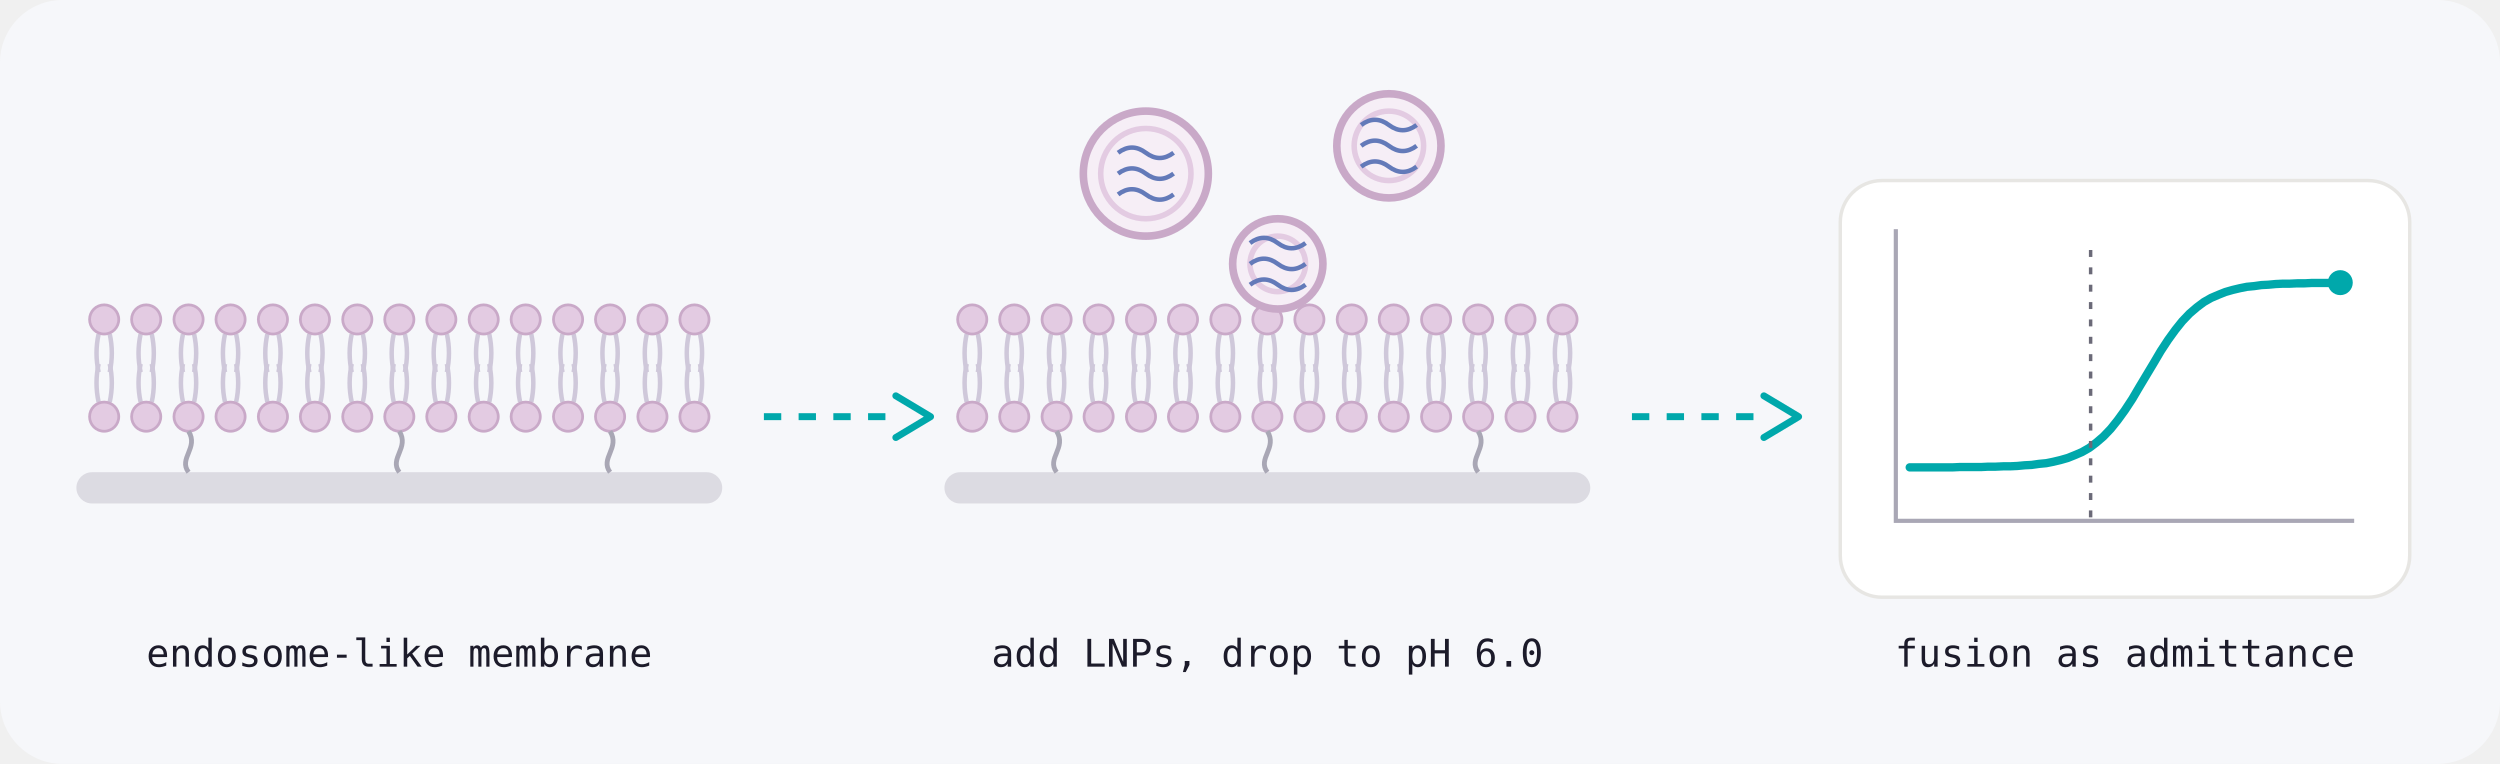
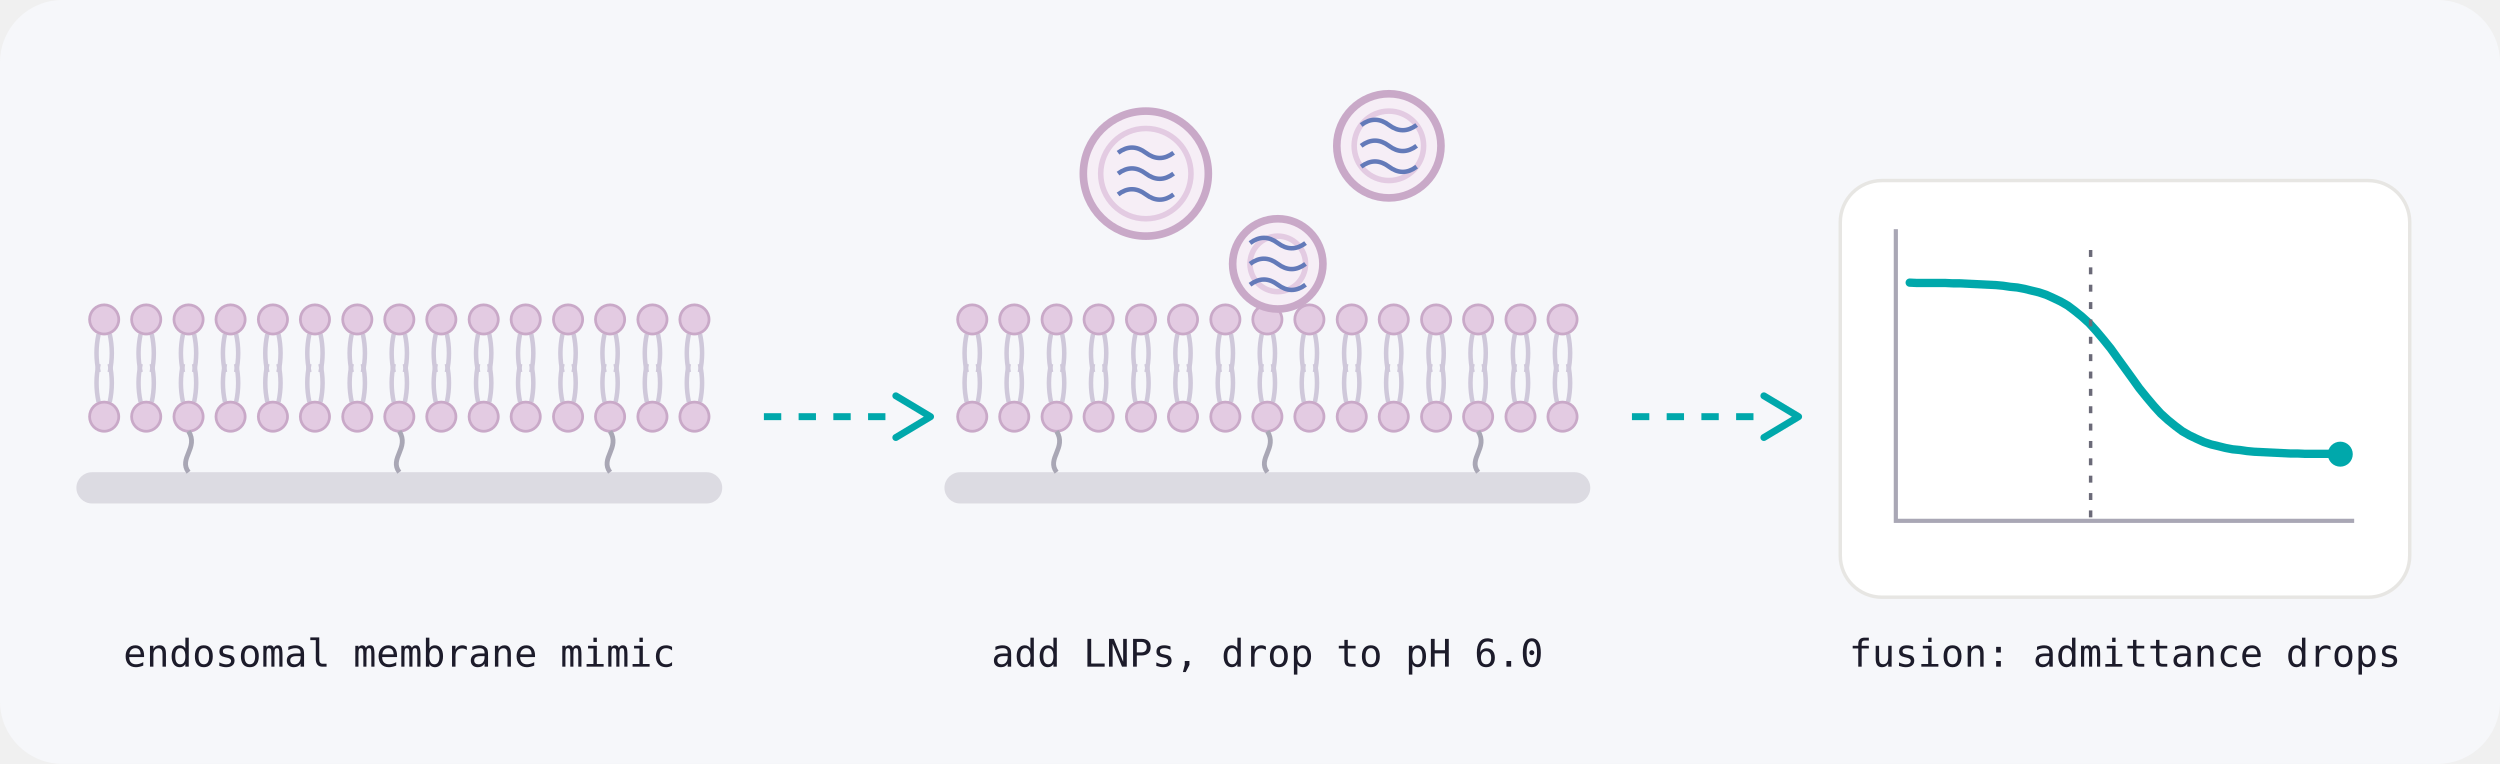
- <svg xmlns="http://www.w3.org/2000/svg" viewBox="0 0 720 220" role="img" aria-label="Assay: endosome-like membrane, add lipid nanoparticles, read the membrane signal in real time">
+ <svg xmlns="http://www.w3.org/2000/svg" viewBox="0 0 720 220" role="img" aria-label="Assay: endosomal membrane mimic, add lipid nanoparticles, read the membrane signal in real time">
  <rect width="720" height="220" rx="18" fill="#F6F7FA" />
  <rect x="22" y="136" width="186" height="9" rx="4.5" fill="#DCDBE2" />
  <path d="M28.4 96.2q-1.2 5.5 0 11.0M31.6 96.2q1.2 5.5 0 11.0" stroke="#CFC8DA" stroke-width="1.3" fill="none" />
  <circle cx="30.0" cy="92.0" r="4.2" fill="#E3CBE2" stroke="#C9A9C8" stroke-width=".8" />
  <path d="M28.4 115.8q-1.2 -5.5 0 -11.0M31.6 115.8q1.2 -5.5 0 -11.0" stroke="#CFC8DA" stroke-width="1.3" fill="none" />
  <circle cx="30.0" cy="120.0" r="4.2" fill="#E3CBE2" stroke="#C9A9C8" stroke-width=".8" />
  <path d="M40.5 96.2q-1.2 5.5 0 11.0M43.7 96.2q1.2 5.5 0 11.0" stroke="#CFC8DA" stroke-width="1.3" fill="none" />
  <circle cx="42.1" cy="92.0" r="4.2" fill="#E3CBE2" stroke="#C9A9C8" stroke-width=".8" />
  <path d="M40.5 115.8q-1.2 -5.5 0 -11.0M43.7 115.8q1.2 -5.5 0 -11.0" stroke="#CFC8DA" stroke-width="1.3" fill="none" />
  <circle cx="42.1" cy="120.0" r="4.2" fill="#E3CBE2" stroke="#C9A9C8" stroke-width=".8" />
  <path d="M52.7 96.2q-1.2 5.5 0 11.0M55.9 96.2q1.2 5.5 0 11.0" stroke="#CFC8DA" stroke-width="1.3" fill="none" />
  <circle cx="54.3" cy="92.0" r="4.2" fill="#E3CBE2" stroke="#C9A9C8" stroke-width=".8" />
  <path d="M52.7 115.8q-1.2 -5.5 0 -11.0M55.9 115.8q1.2 -5.5 0 -11.0" stroke="#CFC8DA" stroke-width="1.3" fill="none" />
  <circle cx="54.3" cy="120.0" r="4.2" fill="#E3CBE2" stroke="#C9A9C8" stroke-width=".8" />
  <path d="M64.8 96.2q-1.2 5.5 0 11.0M68.0 96.2q1.2 5.5 0 11.0" stroke="#CFC8DA" stroke-width="1.3" fill="none" />
  <circle cx="66.4" cy="92.0" r="4.2" fill="#E3CBE2" stroke="#C9A9C8" stroke-width=".8" />
  <path d="M64.8 115.8q-1.2 -5.5 0 -11.0M68.0 115.8q1.2 -5.5 0 -11.0" stroke="#CFC8DA" stroke-width="1.3" fill="none" />
  <circle cx="66.4" cy="120.0" r="4.2" fill="#E3CBE2" stroke="#C9A9C8" stroke-width=".8" />
  <path d="M77.0 96.2q-1.2 5.5 0 11.0M80.2 96.2q1.2 5.5 0 11.0" stroke="#CFC8DA" stroke-width="1.3" fill="none" />
  <circle cx="78.6" cy="92.0" r="4.2" fill="#E3CBE2" stroke="#C9A9C8" stroke-width=".8" />
  <path d="M77.0 115.8q-1.2 -5.5 0 -11.0M80.2 115.8q1.2 -5.5 0 -11.0" stroke="#CFC8DA" stroke-width="1.3" fill="none" />
  <circle cx="78.6" cy="120.0" r="4.2" fill="#E3CBE2" stroke="#C9A9C8" stroke-width=".8" />
  <path d="M89.1 96.2q-1.2 5.5 0 11.0M92.3 96.2q1.2 5.5 0 11.0" stroke="#CFC8DA" stroke-width="1.3" fill="none" />
  <circle cx="90.7" cy="92.0" r="4.2" fill="#E3CBE2" stroke="#C9A9C8" stroke-width=".8" />
  <path d="M89.1 115.8q-1.2 -5.5 0 -11.0M92.3 115.8q1.2 -5.5 0 -11.0" stroke="#CFC8DA" stroke-width="1.3" fill="none" />
  <circle cx="90.7" cy="120.0" r="4.2" fill="#E3CBE2" stroke="#C9A9C8" stroke-width=".8" />
  <path d="M101.3 96.2q-1.2 5.5 0 11.0M104.5 96.2q1.2 5.5 0 11.0" stroke="#CFC8DA" stroke-width="1.3" fill="none" />
  <circle cx="102.9" cy="92.0" r="4.2" fill="#E3CBE2" stroke="#C9A9C8" stroke-width=".8" />
  <path d="M101.3 115.8q-1.2 -5.5 0 -11.0M104.5 115.8q1.2 -5.5 0 -11.0" stroke="#CFC8DA" stroke-width="1.3" fill="none" />
  <circle cx="102.9" cy="120.0" r="4.2" fill="#E3CBE2" stroke="#C9A9C8" stroke-width=".8" />
  <path d="M113.4 96.2q-1.2 5.5 0 11.0M116.6 96.2q1.2 5.5 0 11.0" stroke="#CFC8DA" stroke-width="1.3" fill="none" />
  <circle cx="115.0" cy="92.0" r="4.2" fill="#E3CBE2" stroke="#C9A9C8" stroke-width=".8" />
  <path d="M113.4 115.8q-1.2 -5.5 0 -11.0M116.6 115.8q1.2 -5.5 0 -11.0" stroke="#CFC8DA" stroke-width="1.3" fill="none" />
  <circle cx="115.0" cy="120.0" r="4.2" fill="#E3CBE2" stroke="#C9A9C8" stroke-width=".8" />
  <path d="M125.5 96.2q-1.2 5.5 0 11.0M128.7 96.2q1.2 5.5 0 11.0" stroke="#CFC8DA" stroke-width="1.3" fill="none" />
  <circle cx="127.1" cy="92.0" r="4.2" fill="#E3CBE2" stroke="#C9A9C8" stroke-width=".8" />
  <path d="M125.5 115.8q-1.2 -5.5 0 -11.0M128.7 115.8q1.2 -5.5 0 -11.0" stroke="#CFC8DA" stroke-width="1.3" fill="none" />
  <circle cx="127.1" cy="120.0" r="4.2" fill="#E3CBE2" stroke="#C9A9C8" stroke-width=".8" />
  <path d="M137.7 96.2q-1.2 5.5 0 11.0M140.9 96.2q1.2 5.5 0 11.0" stroke="#CFC8DA" stroke-width="1.3" fill="none" />
  <circle cx="139.3" cy="92.0" r="4.2" fill="#E3CBE2" stroke="#C9A9C8" stroke-width=".8" />
  <path d="M137.7 115.8q-1.2 -5.5 0 -11.0M140.9 115.8q1.2 -5.5 0 -11.0" stroke="#CFC8DA" stroke-width="1.3" fill="none" />
  <circle cx="139.3" cy="120.0" r="4.2" fill="#E3CBE2" stroke="#C9A9C8" stroke-width=".8" />
  <path d="M149.8 96.2q-1.2 5.5 0 11.0M153.0 96.2q1.2 5.5 0 11.0" stroke="#CFC8DA" stroke-width="1.3" fill="none" />
  <circle cx="151.4" cy="92.0" r="4.2" fill="#E3CBE2" stroke="#C9A9C8" stroke-width=".8" />
  <path d="M149.8 115.8q-1.2 -5.5 0 -11.0M153.0 115.8q1.2 -5.5 0 -11.0" stroke="#CFC8DA" stroke-width="1.3" fill="none" />
  <circle cx="151.4" cy="120.0" r="4.2" fill="#E3CBE2" stroke="#C9A9C8" stroke-width=".8" />
  <path d="M162.0 96.2q-1.2 5.5 0 11.0M165.2 96.2q1.2 5.5 0 11.0" stroke="#CFC8DA" stroke-width="1.3" fill="none" />
  <circle cx="163.6" cy="92.0" r="4.2" fill="#E3CBE2" stroke="#C9A9C8" stroke-width=".8" />
  <path d="M162.0 115.8q-1.2 -5.5 0 -11.0M165.2 115.8q1.2 -5.5 0 -11.0" stroke="#CFC8DA" stroke-width="1.3" fill="none" />
  <circle cx="163.6" cy="120.0" r="4.2" fill="#E3CBE2" stroke="#C9A9C8" stroke-width=".8" />
  <path d="M174.1 96.2q-1.2 5.5 0 11.0M177.3 96.2q1.2 5.5 0 11.0" stroke="#CFC8DA" stroke-width="1.3" fill="none" />
  <circle cx="175.7" cy="92.0" r="4.2" fill="#E3CBE2" stroke="#C9A9C8" stroke-width=".8" />
  <path d="M174.1 115.8q-1.2 -5.5 0 -11.0M177.3 115.8q1.2 -5.5 0 -11.0" stroke="#CFC8DA" stroke-width="1.3" fill="none" />
  <circle cx="175.7" cy="120.0" r="4.2" fill="#E3CBE2" stroke="#C9A9C8" stroke-width=".8" />
  <path d="M186.3 96.2q-1.2 5.5 0 11.0M189.5 96.2q1.2 5.5 0 11.0" stroke="#CFC8DA" stroke-width="1.3" fill="none" />
  <circle cx="187.9" cy="92.0" r="4.2" fill="#E3CBE2" stroke="#C9A9C8" stroke-width=".8" />
  <path d="M186.3 115.8q-1.2 -5.5 0 -11.0M189.5 115.8q1.2 -5.5 0 -11.0" stroke="#CFC8DA" stroke-width="1.3" fill="none" />
  <circle cx="187.9" cy="120.0" r="4.2" fill="#E3CBE2" stroke="#C9A9C8" stroke-width=".8" />
  <path d="M198.4 96.2q-1.2 5.5 0 11.0M201.6 96.2q1.2 5.5 0 11.0" stroke="#CFC8DA" stroke-width="1.3" fill="none" />
  <circle cx="200.0" cy="92.0" r="4.2" fill="#E3CBE2" stroke="#C9A9C8" stroke-width=".8" />
  <path d="M198.4 115.8q-1.2 -5.5 0 -11.0M201.6 115.8q1.2 -5.5 0 -11.0" stroke="#CFC8DA" stroke-width="1.3" fill="none" />
  <circle cx="200.0" cy="120.0" r="4.2" fill="#E3CBE2" stroke="#C9A9C8" stroke-width=".8" />
  <path d="M54.3 136 c-3 -4 3 -7 0 -11.8" stroke="#A9A7B5" stroke-width="1.4" fill="none" />
  <path d="M115.0 136 c-3 -4 3 -7 0 -11.8" stroke="#A9A7B5" stroke-width="1.4" fill="none" />
  <path d="M175.7 136 c-3 -4 3 -7 0 -11.8" stroke="#A9A7B5" stroke-width="1.4" fill="none" />
  <path d="M220 120 H260" stroke="#00A8AB" stroke-width="2" stroke-dasharray="5 5" />
  <path d="M258 114 L268 120 L258 126" stroke="#00A8AB" stroke-width="2" fill="none" stroke-linecap="round" stroke-linejoin="round" />
  <g transform="translate(250 0)">
    <rect x="22" y="136" width="186" height="9" rx="4.5" fill="#DCDBE2" />
    <path d="M28.4 96.2q-1.2 5.5 0 11.0M31.6 96.2q1.2 5.5 0 11.0" stroke="#CFC8DA" stroke-width="1.3" fill="none" />
    <circle cx="30.0" cy="92.0" r="4.2" fill="#E3CBE2" stroke="#C9A9C8" stroke-width=".8" />
    <path d="M28.4 115.8q-1.2 -5.5 0 -11.0M31.6 115.8q1.2 -5.5 0 -11.0" stroke="#CFC8DA" stroke-width="1.3" fill="none" />
    <circle cx="30.0" cy="120.0" r="4.2" fill="#E3CBE2" stroke="#C9A9C8" stroke-width=".8" />
    <path d="M40.5 96.2q-1.2 5.5 0 11.0M43.7 96.2q1.2 5.5 0 11.0" stroke="#CFC8DA" stroke-width="1.3" fill="none" />
    <circle cx="42.1" cy="92.0" r="4.2" fill="#E3CBE2" stroke="#C9A9C8" stroke-width=".8" />
    <path d="M40.5 115.8q-1.2 -5.5 0 -11.0M43.7 115.8q1.2 -5.5 0 -11.0" stroke="#CFC8DA" stroke-width="1.3" fill="none" />
    <circle cx="42.1" cy="120.0" r="4.2" fill="#E3CBE2" stroke="#C9A9C8" stroke-width=".8" />
    <path d="M52.7 96.2q-1.2 5.5 0 11.0M55.9 96.2q1.2 5.5 0 11.0" stroke="#CFC8DA" stroke-width="1.3" fill="none" />
    <circle cx="54.3" cy="92.0" r="4.2" fill="#E3CBE2" stroke="#C9A9C8" stroke-width=".8" />
    <path d="M52.7 115.8q-1.2 -5.5 0 -11.0M55.9 115.8q1.2 -5.5 0 -11.0" stroke="#CFC8DA" stroke-width="1.3" fill="none" />
    <circle cx="54.3" cy="120.0" r="4.2" fill="#E3CBE2" stroke="#C9A9C8" stroke-width=".8" />
    <path d="M64.8 96.2q-1.2 5.5 0 11.0M68.0 96.2q1.2 5.5 0 11.0" stroke="#CFC8DA" stroke-width="1.3" fill="none" />
    <circle cx="66.4" cy="92.0" r="4.2" fill="#E3CBE2" stroke="#C9A9C8" stroke-width=".8" />
    <path d="M64.8 115.8q-1.2 -5.5 0 -11.0M68.0 115.8q1.2 -5.5 0 -11.0" stroke="#CFC8DA" stroke-width="1.3" fill="none" />
    <circle cx="66.4" cy="120.0" r="4.2" fill="#E3CBE2" stroke="#C9A9C8" stroke-width=".8" />
    <path d="M77.0 96.2q-1.2 5.5 0 11.0M80.2 96.2q1.2 5.5 0 11.0" stroke="#CFC8DA" stroke-width="1.3" fill="none" />
    <circle cx="78.6" cy="92.0" r="4.2" fill="#E3CBE2" stroke="#C9A9C8" stroke-width=".8" />
    <path d="M77.0 115.8q-1.2 -5.5 0 -11.0M80.2 115.8q1.2 -5.5 0 -11.0" stroke="#CFC8DA" stroke-width="1.3" fill="none" />
    <circle cx="78.6" cy="120.0" r="4.2" fill="#E3CBE2" stroke="#C9A9C8" stroke-width=".8" />
    <path d="M89.1 96.2q-1.2 5.5 0 11.0M92.3 96.2q1.2 5.5 0 11.0" stroke="#CFC8DA" stroke-width="1.3" fill="none" />
    <circle cx="90.7" cy="92.0" r="4.2" fill="#E3CBE2" stroke="#C9A9C8" stroke-width=".8" />
    <path d="M89.1 115.8q-1.2 -5.5 0 -11.0M92.3 115.8q1.2 -5.5 0 -11.0" stroke="#CFC8DA" stroke-width="1.3" fill="none" />
    <circle cx="90.7" cy="120.0" r="4.2" fill="#E3CBE2" stroke="#C9A9C8" stroke-width=".8" />
    <path d="M101.3 96.2q-1.2 5.5 0 11.0M104.5 96.2q1.2 5.5 0 11.0" stroke="#CFC8DA" stroke-width="1.3" fill="none" />
    <circle cx="102.9" cy="92.0" r="4.2" fill="#E3CBE2" stroke="#C9A9C8" stroke-width=".8" />
    <path d="M101.3 115.8q-1.2 -5.5 0 -11.0M104.5 115.8q1.2 -5.5 0 -11.0" stroke="#CFC8DA" stroke-width="1.3" fill="none" />
    <circle cx="102.9" cy="120.0" r="4.2" fill="#E3CBE2" stroke="#C9A9C8" stroke-width=".8" />
    <path d="M113.4 96.2q-1.2 5.5 0 11.0M116.6 96.2q1.2 5.5 0 11.0" stroke="#CFC8DA" stroke-width="1.3" fill="none" />
    <circle cx="115.0" cy="92.0" r="4.2" fill="#E3CBE2" stroke="#C9A9C8" stroke-width=".8" />
    <path d="M113.4 115.8q-1.2 -5.5 0 -11.0M116.6 115.8q1.2 -5.5 0 -11.0" stroke="#CFC8DA" stroke-width="1.3" fill="none" />
    <circle cx="115.0" cy="120.0" r="4.2" fill="#E3CBE2" stroke="#C9A9C8" stroke-width=".8" />
    <path d="M125.5 96.2q-1.2 5.5 0 11.0M128.7 96.2q1.2 5.5 0 11.0" stroke="#CFC8DA" stroke-width="1.3" fill="none" />
    <circle cx="127.1" cy="92.0" r="4.2" fill="#E3CBE2" stroke="#C9A9C8" stroke-width=".8" />
    <path d="M125.5 115.8q-1.2 -5.5 0 -11.0M128.7 115.8q1.2 -5.5 0 -11.0" stroke="#CFC8DA" stroke-width="1.3" fill="none" />
    <circle cx="127.1" cy="120.0" r="4.2" fill="#E3CBE2" stroke="#C9A9C8" stroke-width=".8" />
    <path d="M137.7 96.2q-1.2 5.5 0 11.0M140.9 96.2q1.2 5.5 0 11.0" stroke="#CFC8DA" stroke-width="1.3" fill="none" />
    <circle cx="139.3" cy="92.0" r="4.2" fill="#E3CBE2" stroke="#C9A9C8" stroke-width=".8" />
    <path d="M137.7 115.8q-1.2 -5.5 0 -11.0M140.9 115.8q1.2 -5.5 0 -11.0" stroke="#CFC8DA" stroke-width="1.3" fill="none" />
    <circle cx="139.3" cy="120.0" r="4.2" fill="#E3CBE2" stroke="#C9A9C8" stroke-width=".8" />
    <path d="M149.8 96.2q-1.2 5.5 0 11.0M153.0 96.2q1.2 5.5 0 11.0" stroke="#CFC8DA" stroke-width="1.3" fill="none" />
    <circle cx="151.4" cy="92.0" r="4.2" fill="#E3CBE2" stroke="#C9A9C8" stroke-width=".8" />
    <path d="M149.8 115.8q-1.2 -5.5 0 -11.0M153.0 115.8q1.2 -5.5 0 -11.0" stroke="#CFC8DA" stroke-width="1.3" fill="none" />
    <circle cx="151.4" cy="120.0" r="4.2" fill="#E3CBE2" stroke="#C9A9C8" stroke-width=".8" />
    <path d="M162.0 96.2q-1.2 5.5 0 11.0M165.2 96.2q1.2 5.5 0 11.0" stroke="#CFC8DA" stroke-width="1.3" fill="none" />
    <circle cx="163.6" cy="92.0" r="4.2" fill="#E3CBE2" stroke="#C9A9C8" stroke-width=".8" />
    <path d="M162.0 115.8q-1.2 -5.5 0 -11.0M165.2 115.8q1.2 -5.5 0 -11.0" stroke="#CFC8DA" stroke-width="1.3" fill="none" />
    <circle cx="163.6" cy="120.0" r="4.2" fill="#E3CBE2" stroke="#C9A9C8" stroke-width=".8" />
    <path d="M174.1 96.2q-1.2 5.5 0 11.0M177.3 96.2q1.2 5.5 0 11.0" stroke="#CFC8DA" stroke-width="1.3" fill="none" />
    <circle cx="175.7" cy="92.0" r="4.2" fill="#E3CBE2" stroke="#C9A9C8" stroke-width=".8" />
    <path d="M174.1 115.8q-1.2 -5.5 0 -11.0M177.3 115.8q1.2 -5.5 0 -11.0" stroke="#CFC8DA" stroke-width="1.3" fill="none" />
    <circle cx="175.7" cy="120.0" r="4.2" fill="#E3CBE2" stroke="#C9A9C8" stroke-width=".8" />
    <path d="M186.3 96.2q-1.2 5.5 0 11.0M189.5 96.2q1.2 5.5 0 11.0" stroke="#CFC8DA" stroke-width="1.3" fill="none" />
    <circle cx="187.9" cy="92.0" r="4.2" fill="#E3CBE2" stroke="#C9A9C8" stroke-width=".8" />
    <path d="M186.3 115.8q-1.2 -5.5 0 -11.0M189.5 115.8q1.2 -5.5 0 -11.0" stroke="#CFC8DA" stroke-width="1.3" fill="none" />
    <circle cx="187.9" cy="120.0" r="4.2" fill="#E3CBE2" stroke="#C9A9C8" stroke-width=".8" />
    <path d="M198.4 96.2q-1.2 5.5 0 11.0M201.6 96.2q1.2 5.5 0 11.0" stroke="#CFC8DA" stroke-width="1.3" fill="none" />
    <circle cx="200.0" cy="92.0" r="4.2" fill="#E3CBE2" stroke="#C9A9C8" stroke-width=".8" />
    <path d="M198.4 115.8q-1.2 -5.5 0 -11.0M201.6 115.8q1.2 -5.5 0 -11.0" stroke="#CFC8DA" stroke-width="1.3" fill="none" />
    <circle cx="200.0" cy="120.0" r="4.2" fill="#E3CBE2" stroke="#C9A9C8" stroke-width=".8" />
    <path d="M54.3 136 c-3 -4 3 -7 0 -11.8" stroke="#A9A7B5" stroke-width="1.4" fill="none" />
    <path d="M115.0 136 c-3 -4 3 -7 0 -11.8" stroke="#A9A7B5" stroke-width="1.4" fill="none" />
    <path d="M175.7 136 c-3 -4 3 -7 0 -11.8" stroke="#A9A7B5" stroke-width="1.4" fill="none" />
    <circle cx="80" cy="50" r="18" fill="#F6EEF6" stroke="#C9A9C8" stroke-width="2.2" />
    <circle cx="80" cy="50" r="13" fill="none" stroke="#E3CBE2" stroke-width="1.6" />
    <path d="M72 44 q4 -3 8 0 t8 0" stroke="#637AB9" stroke-width="1.3" fill="none" />
    <path d="M72 50 q4 -3 8 0 t8 0" stroke="#637AB9" stroke-width="1.3" fill="none" />
    <path d="M72 56 q4 -3 8 0 t8 0" stroke="#637AB9" stroke-width="1.3" fill="none" />
    <circle cx="150" cy="42" r="15" fill="#F6EEF6" stroke="#C9A9C8" stroke-width="2.2" />
    <circle cx="150" cy="42" r="10" fill="none" stroke="#E3CBE2" stroke-width="1.6" />
    <path d="M142 36 q4 -3 8 0 t8 0" stroke="#637AB9" stroke-width="1.3" fill="none" />
    <path d="M142 42 q4 -3 8 0 t8 0" stroke="#637AB9" stroke-width="1.3" fill="none" />
    <path d="M142 48 q4 -3 8 0 t8 0" stroke="#637AB9" stroke-width="1.3" fill="none" />
    <circle cx="118" cy="76" r="13" fill="#F6EEF6" stroke="#C9A9C8" stroke-width="2.2" />
    <circle cx="118" cy="76" r="8" fill="none" stroke="#E3CBE2" stroke-width="1.6" />
    <path d="M110 70 q4 -3 8 0 t8 0" stroke="#637AB9" stroke-width="1.3" fill="none" />
    <path d="M110 76 q4 -3 8 0 t8 0" stroke="#637AB9" stroke-width="1.3" fill="none" />
    <path d="M110 82 q4 -3 8 0 t8 0" stroke="#637AB9" stroke-width="1.3" fill="none" />
  </g>
  <path d="M470 120 H510" stroke="#00A8AB" stroke-width="2" stroke-dasharray="5 5" />
  <path d="M508 114 L518 120 L508 126" stroke="#00A8AB" stroke-width="2" fill="none" stroke-linecap="round" stroke-linejoin="round" />
  <rect x="530" y="52" width="164" height="120" rx="12" fill="#fff" stroke="#E7E6E3" />
  <path d="M546 66 V150 H678" stroke="#A9A7B5" stroke-width="1.2" fill="none" />
-   <path d="M550.0 134.6 L552.1 134.6 L554.1 134.6 L556.2 134.6 L558.3 134.6 L560.3 134.6 L562.4 134.6 L564.5 134.5 L566.5 134.5 L568.6 134.5 L570.7 134.5 L572.7 134.4 L574.8 134.4 L576.9 134.3 L578.9 134.3 L581.0 134.2 L583.1 134.0 L585.1 133.9 L587.2 133.6 L589.3 133.4 L591.3 133.0 L593.4 132.5 L595.5 131.9 L597.5 131.1 L599.6 130.2 L601.7 129.0 L603.7 127.5 L605.8 125.7 L607.9 123.5 L609.9 121.0 L612.0 118.1 L614.1 114.9 L616.1 111.5 L618.2 108.0 L620.3 104.5 L622.3 101.1 L624.4 97.9 L626.5 95.0 L628.5 92.5 L630.6 90.3 L632.7 88.5 L634.7 87.0 L636.8 85.8 L638.9 84.9 L640.9 84.1 L643.0 83.5 L645.1 83.0 L647.1 82.6 L649.2 82.4 L651.3 82.1 L653.3 82.0 L655.4 81.8 L657.5 81.7 L659.5 81.7 L661.6 81.6 L663.7 81.6 L665.7 81.5 L667.8 81.5 L669.9 81.5 L671.9 81.5 L674.0 81.4" stroke="#00A8AB" stroke-width="2.4" fill="none" stroke-linecap="round" stroke-linejoin="round" />
-   <circle cx="674.0" cy="81.4" r="3.6" fill="#00A8AB" />
+   <path d="M550.0 81.4 L552.1 81.5 L554.1 81.5 L556.2 81.5 L558.3 81.5 L560.3 81.5 L562.4 81.6 L564.5 81.6 L566.5 81.7 L568.6 81.8 L570.7 81.9 L572.7 82.0 L574.8 82.1 L576.9 82.3 L578.9 82.6 L581.0 82.8 L583.1 83.2 L585.1 83.7 L587.2 84.2 L589.3 84.9 L591.3 85.8 L593.4 86.8 L595.5 88.0 L597.5 89.5 L599.6 91.2 L601.7 93.1 L603.7 95.3 L605.8 97.8 L607.9 100.4 L609.9 103.2 L612.0 106.1 L614.1 109.0 L616.1 111.8 L618.2 114.4 L620.3 116.9 L622.3 119.1 L624.4 121.0 L626.5 122.7 L628.5 124.2 L630.6 125.4 L632.7 126.4 L634.7 127.3 L636.8 128.0 L638.9 128.5 L640.9 129.0 L643.0 129.4 L645.1 129.6 L647.1 129.9 L649.2 130.1 L651.3 130.2 L653.3 130.3 L655.4 130.4 L657.5 130.5 L659.5 130.6 L661.6 130.6 L663.7 130.7 L665.7 130.7 L667.8 130.7 L669.9 130.7 L671.9 130.7 L674.0 130.8" stroke="#00A8AB" stroke-width="2.4" fill="none" stroke-linecap="round" stroke-linejoin="round" />
+   <circle cx="674.0" cy="130.8" r="3.6" fill="#00A8AB" />
  <path d="M602.1 72 V150" stroke="#6B6A78" stroke-width="1" stroke-dasharray="2 3" />
-   <text x="115" y="192" font-size="11" fill="#1C1B2A" text-anchor="middle" font-weight="500" style="font-family:'DM Mono',monospace">endosome-like membrane</text>
+   <text x="115" y="192" font-size="11" fill="#1C1B2A" text-anchor="middle" font-weight="500" style="font-family:'DM Mono',monospace">endosomal membrane mimic</text>
  <text x="365" y="192" font-size="11" fill="#1C1B2A" text-anchor="middle" font-weight="500" style="font-family:'DM Mono',monospace">add LNPs, drop to pH 6.0</text>
-   <text x="612" y="192" font-size="11" fill="#1C1B2A" text-anchor="middle" font-weight="500" style="font-family:'DM Mono',monospace">fusion as admittance</text>
+   <text x="612" y="192" font-size="11" fill="#1C1B2A" text-anchor="middle" font-weight="500" style="font-family:'DM Mono',monospace">fusion: admittance drops</text>
</svg>
